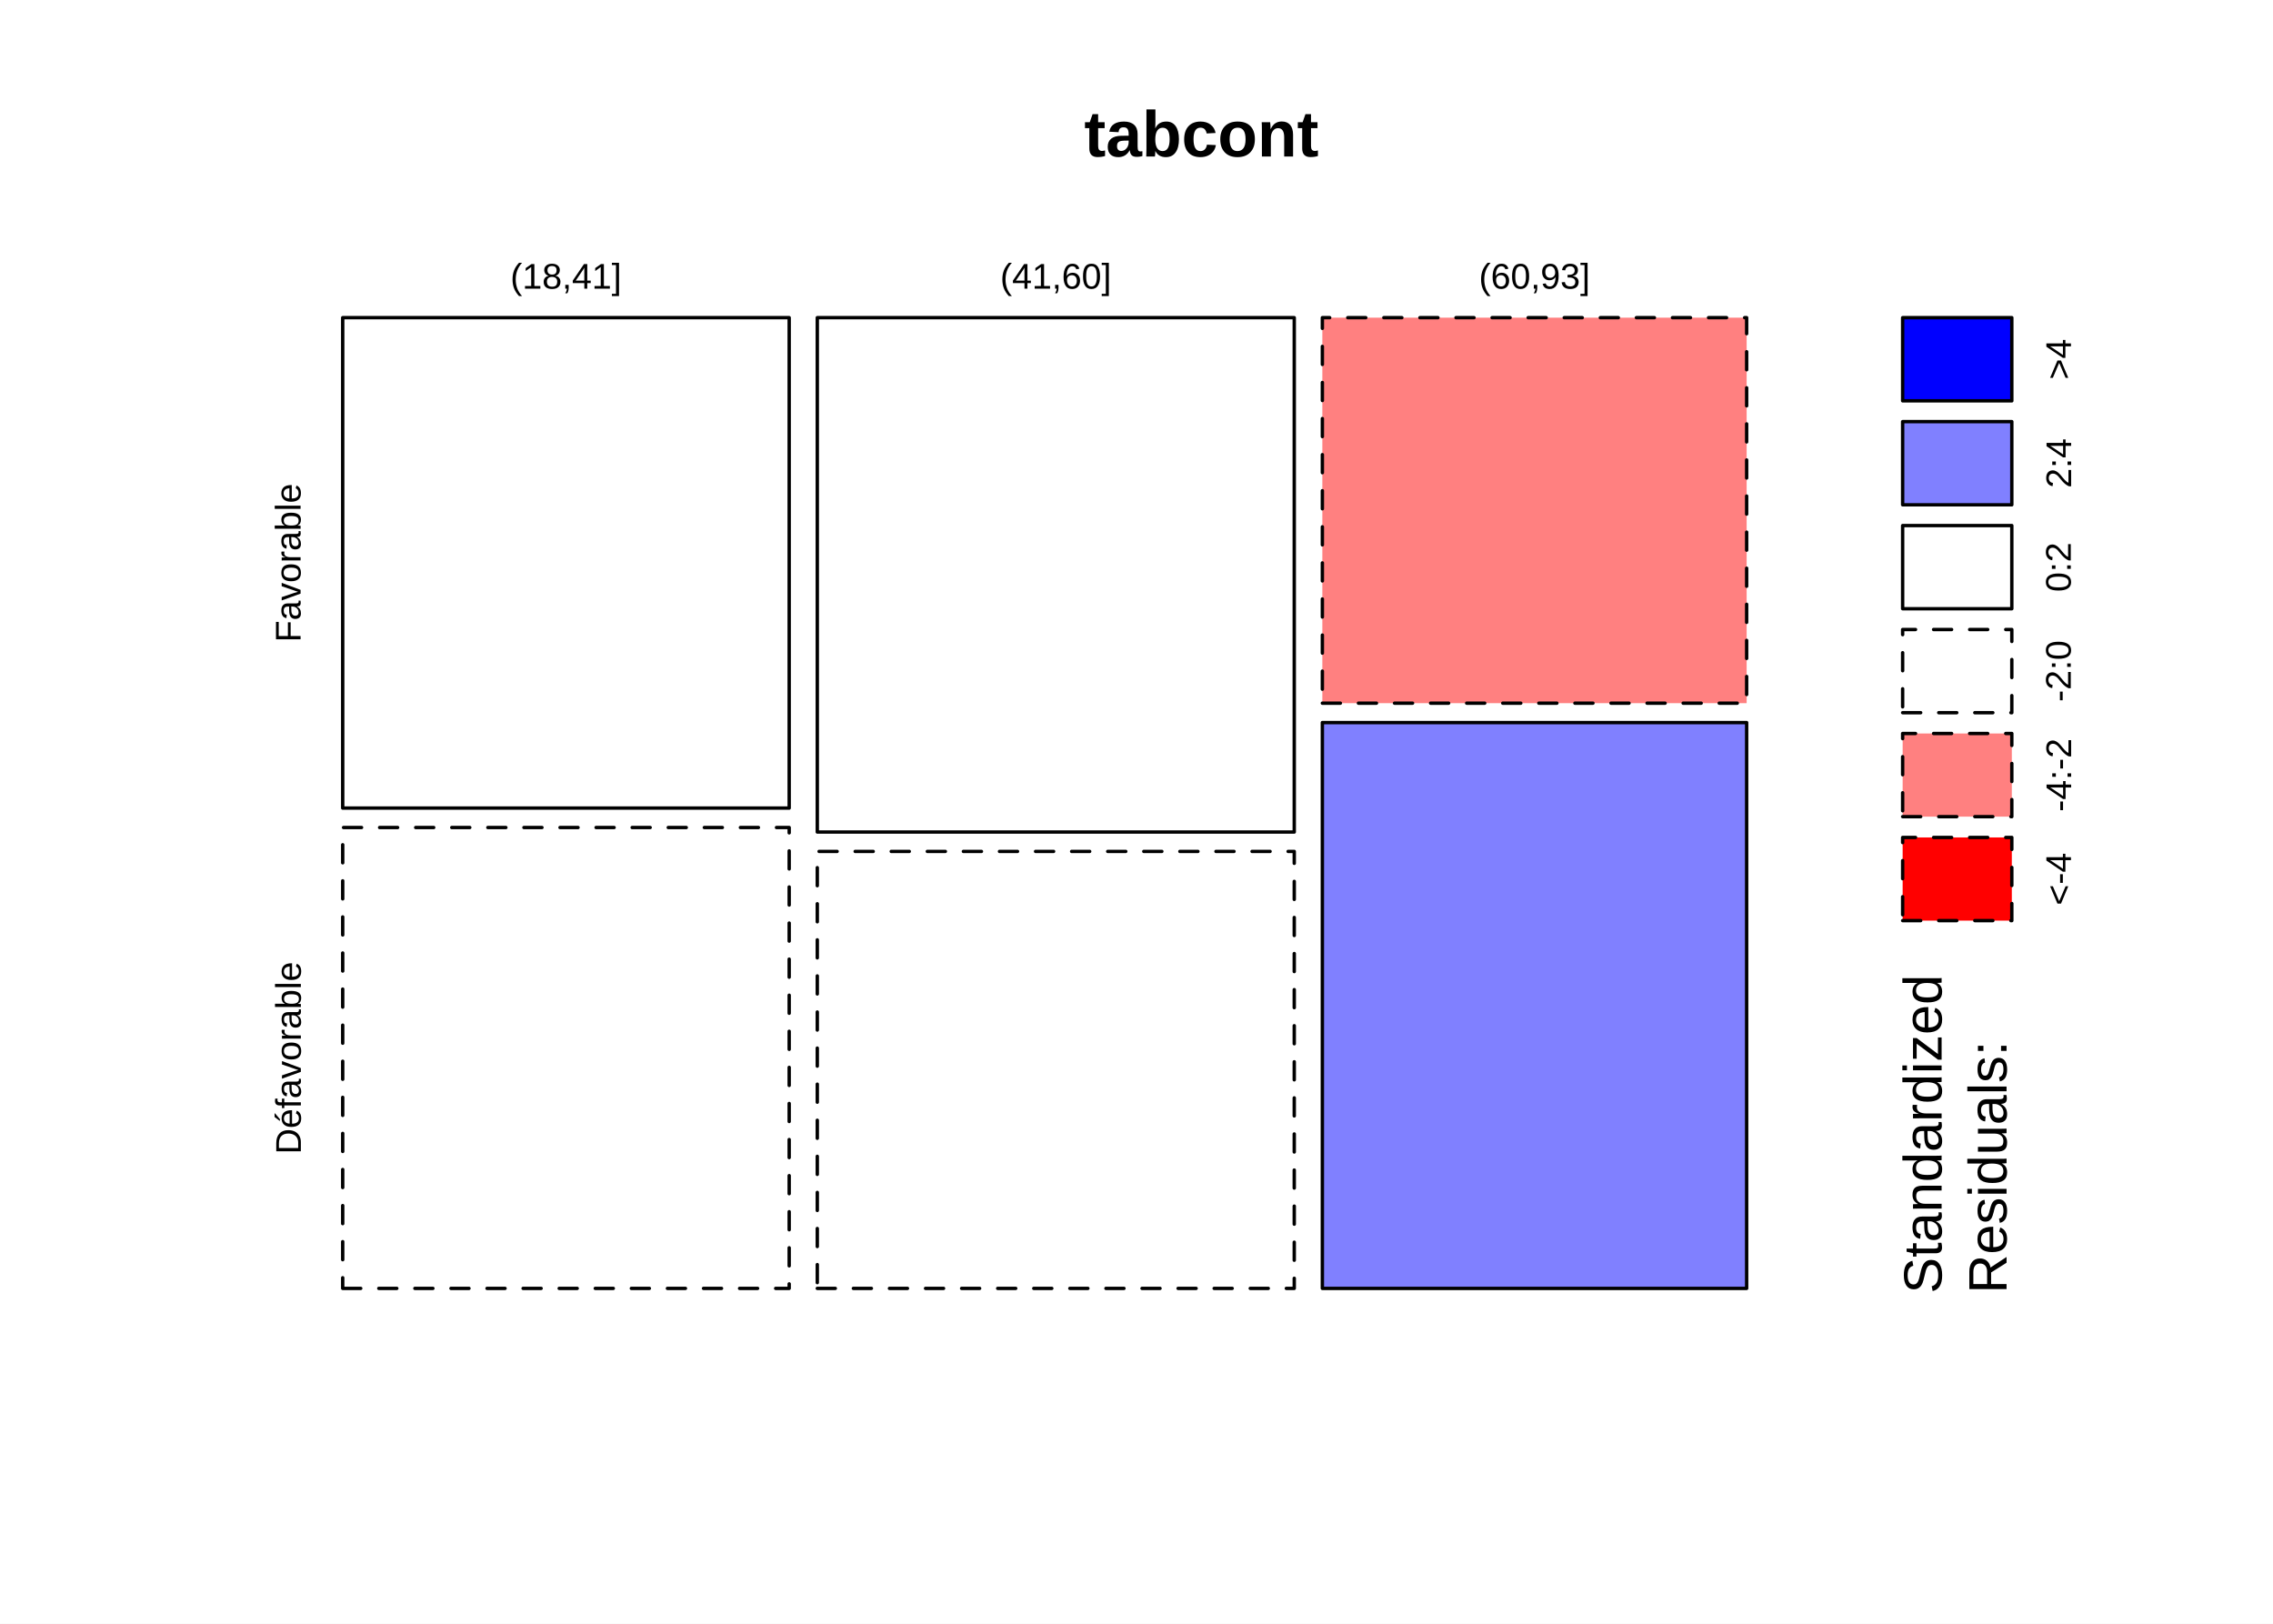
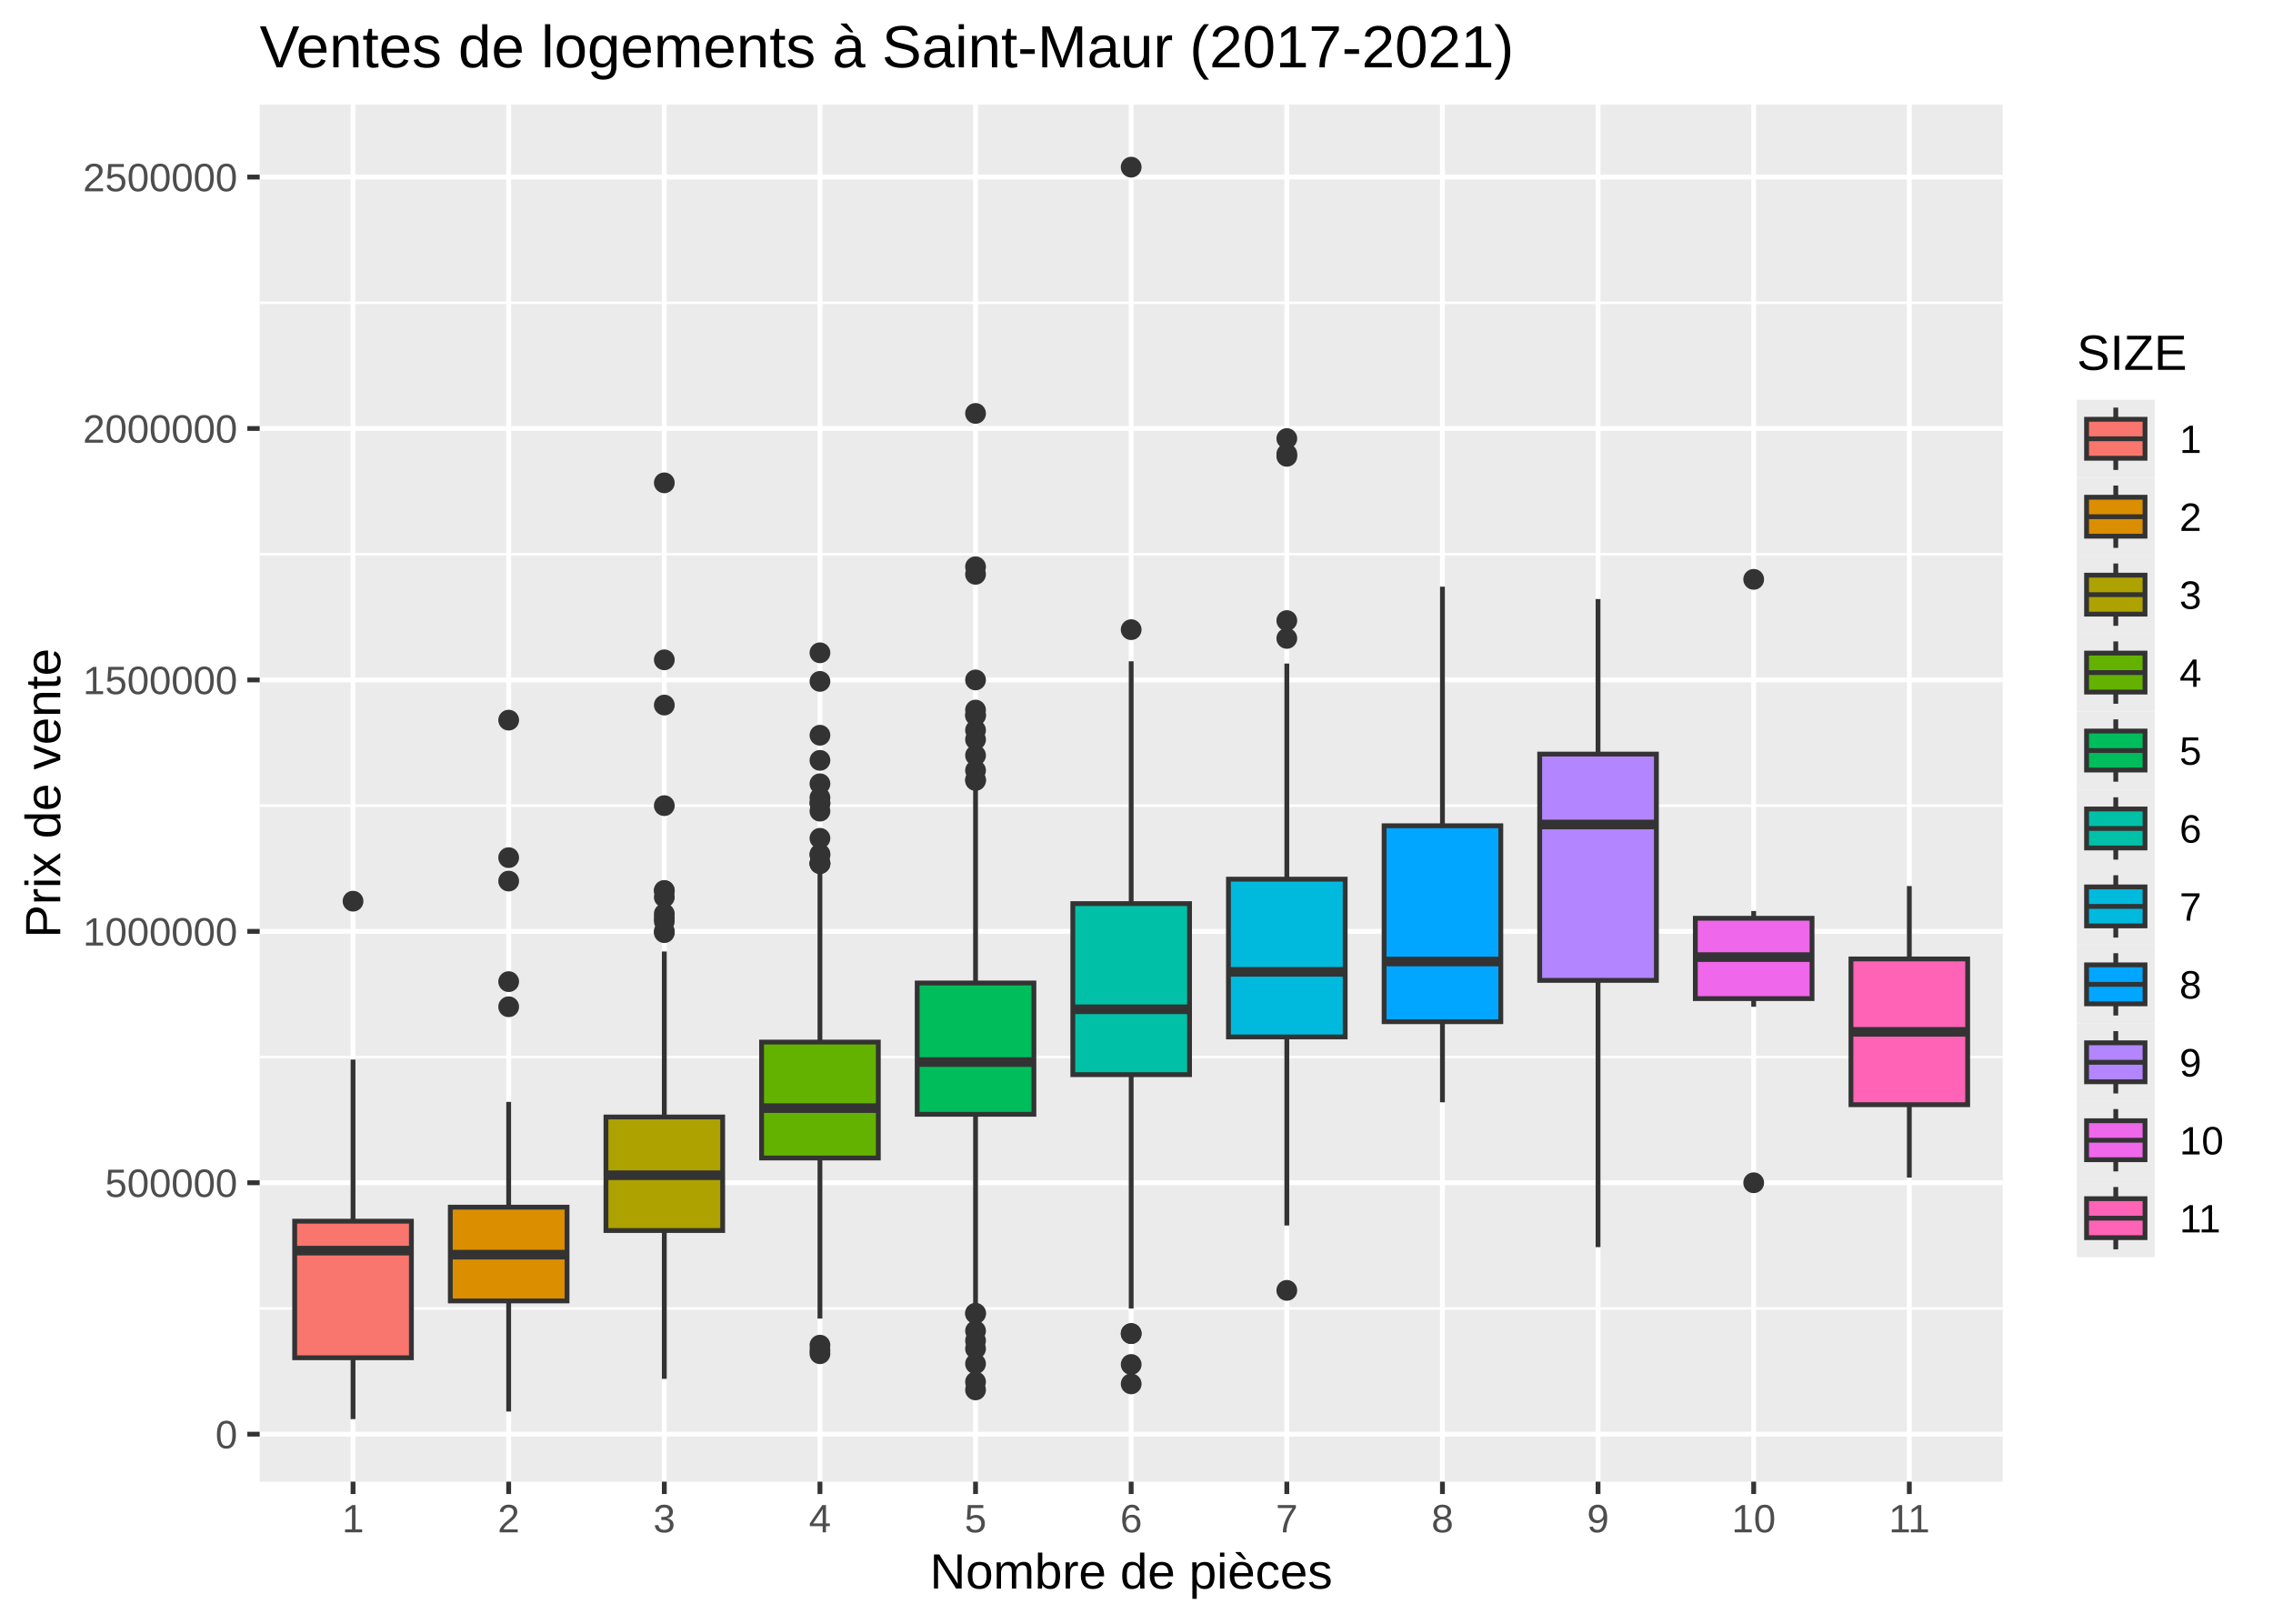
- <svg xmlns="http://www.w3.org/2000/svg" class="svglite" width="504.00pt" height="360.00pt" viewBox="0 0 504.00 360.00">
-   <defs>
-     <style type="text/css">
+ <svg xmlns="http://www.w3.org/2000/svg" width="504.00pt" height="360.00pt" viewBox="0 0 504.00 360.00">
+   <g class="svglite">
+     <defs>
+       <style type="text/css">
    .svglite line, .svglite polyline, .svglite polygon, .svglite path, .svglite rect, .svglite circle {
      fill: none;
      stroke: #000000;
      stroke-linecap: round;
      stroke-linejoin: round;
      stroke-miterlimit: 10.00;
    }
    .svglite text {
      white-space: pre;
    }
+     .svglite g.glyphgroup path {
+       fill: inherit;
+       stroke: none;
+     }
  </style>
-   </defs>
-   <rect width="100%" height="100%" style="stroke: none; fill: #FFFFFF;" />
-   <defs>
-     <clipPath id="cpMC4wMHw1MDQuMDB8MC4wMHwzNjAuMDA=">
-       <rect x="0.00" y="0.00" width="504.00" height="360.00" />
-     </clipPath>
-   </defs>
-   <g clip-path="url(#cpMC4wMHw1MDQuMDB8MC4wMHwzNjAuMDA=)">
- </g>
-   <defs>
-     <clipPath id="cpNTkuMDR8NDczLjc2fDU5LjA0fDI4Ni41Ng==">
-       <rect x="59.04" y="59.04" width="414.72" height="227.52" />
-     </clipPath>
-   </defs>
-   <g clip-path="url(#cpNTkuMDR8NDczLjc2fDU5LjA0fDI4Ni41Ng==)">
-     <text transform="translate(430.52,286.79) rotate(-90)" style="font-size: 12.00px; font-family: &quot;Arial&quot;;" textLength="70.72px" lengthAdjust="spacingAndGlyphs">Standardized</text>
-     <text transform="translate(444.92,286.79) rotate(-90)" style="font-size: 12.00px; font-family: &quot;Arial&quot;;" textLength="56.02px" lengthAdjust="spacingAndGlyphs">Residuals:</text>
-     <polygon points="421.88,204.11 446.09,204.11 446.09,185.67 421.88,185.67 " style="stroke-width: 0.75; stroke-dasharray: 4.00,4.00; fill: #FF0000;" />
-     <polygon points="421.88,181.06 446.09,181.06 446.09,162.62 421.88,162.62 " style="stroke-width: 0.75; stroke-dasharray: 4.00,4.00; fill: #FF8080;" />
-     <polygon points="421.88,158.01 446.09,158.01 446.09,139.57 421.88,139.57 " style="stroke-width: 0.75; stroke-dasharray: 4.00,4.00; fill: #FFFFFF;" />
-     <polygon points="421.88,134.96 446.09,134.96 446.09,116.52 421.88,116.52 " style="stroke-width: 0.75; fill: #FFFFFF;" />
-     <polygon points="421.88,111.92 446.09,111.92 446.09,93.48 421.88,93.48 " style="stroke-width: 0.75; fill: #8080FF;" />
-     <polygon points="421.88,88.87 446.09,88.87 446.09,70.43 421.88,70.43 " style="stroke-width: 0.75; fill: #0000FF;" />
-   </g>
-   <g clip-path="url(#cpMC4wMHw1MDQuMDB8MC4wMHwzNjAuMDA=)">
-     <text transform="translate(459.20,194.89) rotate(-90)" text-anchor="middle" style="font-size: 7.92px; font-family: &quot;Arial&quot;;" textLength="11.65px" lengthAdjust="spacingAndGlyphs">&lt;-4</text>
-     <text transform="translate(459.24,171.84) rotate(-90)" text-anchor="middle" style="font-size: 7.92px; font-family: &quot;Arial&quot;;" textLength="16.26px" lengthAdjust="spacingAndGlyphs">-4:-2</text>
-     <text transform="translate(459.16,148.79) rotate(-90)" text-anchor="middle" style="font-size: 7.92px; font-family: &quot;Arial&quot;;" textLength="13.63px" lengthAdjust="spacingAndGlyphs">-2:0</text>
-     <text transform="translate(459.16,125.74) rotate(-90)" text-anchor="middle" style="font-size: 7.92px; font-family: &quot;Arial&quot;;" textLength="10.99px" lengthAdjust="spacingAndGlyphs">0:2</text>
-     <text transform="translate(459.24,102.70) rotate(-90)" text-anchor="middle" style="font-size: 7.92px; font-family: &quot;Arial&quot;;" textLength="10.99px" lengthAdjust="spacingAndGlyphs">2:4</text>
-     <text transform="translate(459.20,79.65) rotate(-90)" text-anchor="middle" style="font-size: 7.92px; font-family: &quot;Arial&quot;;" textLength="9.01px" lengthAdjust="spacingAndGlyphs">&gt;4</text>
-     <text x="266.40" y="34.70" text-anchor="middle" style="font-size: 14.40px; font-weight: bold; font-family: &quot;Arial&quot;;" textLength="51.98px" lengthAdjust="spacingAndGlyphs">tabcont</text>
-     <text x="125.49" y="64.00" text-anchor="middle" style="font-size: 7.92px; font-family: &quot;Arial&quot;;" textLength="24.62px" lengthAdjust="spacingAndGlyphs">(18,41]</text>
-     <text x="234.10" y="64.00" text-anchor="middle" style="font-size: 7.92px; font-family: &quot;Arial&quot;;" textLength="24.62px" lengthAdjust="spacingAndGlyphs">(41,60]</text>
-     <text x="340.25" y="64.00" text-anchor="middle" style="font-size: 7.92px; font-family: &quot;Arial&quot;;" textLength="24.62px" lengthAdjust="spacingAndGlyphs">(60,93]</text>
-     <text transform="translate(66.65,124.79) rotate(-90)" text-anchor="middle" style="font-size: 7.92px; font-family: &quot;Arial&quot;;" textLength="35.17px" lengthAdjust="spacingAndGlyphs">Favorable</text>
-     <text transform="translate(66.71,234.56) rotate(-90)" text-anchor="middle" style="font-size: 7.92px; font-family: &quot;Arial&quot;;" textLength="42.65px" lengthAdjust="spacingAndGlyphs">Défavorable</text>
-   </g>
-   <g clip-path="url(#cpNTkuMDR8NDczLjc2fDU5LjA0fDI4Ni41Ng==)">
-     <polygon points="75.99,179.16 174.99,179.16 174.99,70.43 75.99,70.43 " style="stroke-width: 0.75; fill: #FFFFFF;" />
-     <polygon points="75.99,285.65 174.99,285.65 174.99,183.47 75.99,183.47 " style="stroke-width: 0.75; stroke-dasharray: 4.00,4.00; fill: #FFFFFF;" />
-     <polygon points="181.22,184.47 286.98,184.47 286.98,70.43 181.22,70.43 " style="stroke-width: 0.75; fill: #FFFFFF;" />
-     <polygon points="181.22,285.65 286.98,285.65 286.98,188.77 181.22,188.77 " style="stroke-width: 0.75; stroke-dasharray: 4.00,4.00; fill: #FFFFFF;" />
-     <polygon points="293.21,155.90 387.29,155.90 387.29,70.43 293.21,70.43 " style="stroke-width: 0.75; stroke-dasharray: 4.00,4.00; fill: #FF8080;" />
-     <polygon points="293.21,285.65 387.29,285.65 387.29,160.20 293.21,160.20 " style="stroke-width: 0.75; fill: #8080FF;" />
+     </defs>
+     <rect width="100%" height="100%" style="stroke: none; fill: #FFFFFF;" />
+     <defs>
+       <clipPath id="cpMC4wMHw1MDQuMDB8MC4wMHwzNjAuMDA=">
+         <rect x="0.00" y="0.00" width="504.00" height="360.00" />
+       </clipPath>
+     </defs>
+     <g clip-path="url(#cpMC4wMHw1MDQuMDB8MC4wMHwzNjAuMDA=)">
+       <rect x="0.00" y="0.00" width="504.00" height="360.00" style="stroke-width: 1.07; stroke: #FFFFFF; fill: #FFFFFF;" />
+     </g>
+     <defs>
+       <clipPath id="cpNTcuNTh8NDQ0LjA2fDIzLjE4fDMyOC41MA==">
+         <rect x="57.58" y="23.18" width="386.48" height="305.33" />
+       </clipPath>
+     </defs>
+     <g clip-path="url(#cpNTcuNTh8NDQ0LjA2fDIzLjE4fDMyOC41MA==)">
+       <rect x="57.58" y="23.18" width="386.48" height="305.33" style="stroke-width: 1.07; stroke: none; fill: #EBEBEB;" />
+       <polyline points="57.58,290.10 444.06,290.10 " style="stroke-width: 0.53; stroke: #FFFFFF; stroke-linecap: butt;" />
+       <polyline points="57.58,234.36 444.06,234.36 " style="stroke-width: 0.53; stroke: #FFFFFF; stroke-linecap: butt;" />
+       <polyline points="57.58,178.62 444.06,178.62 " style="stroke-width: 0.53; stroke: #FFFFFF; stroke-linecap: butt;" />
+       <polyline points="57.58,122.88 444.06,122.88 " style="stroke-width: 0.53; stroke: #FFFFFF; stroke-linecap: butt;" />
+       <polyline points="57.58,67.13 444.06,67.13 " style="stroke-width: 0.53; stroke: #FFFFFF; stroke-linecap: butt;" />
+       <polyline points="57.58,317.97 444.06,317.97 " style="stroke-width: 1.07; stroke: #FFFFFF; stroke-linecap: butt;" />
+       <polyline points="57.58,262.23 444.06,262.23 " style="stroke-width: 1.07; stroke: #FFFFFF; stroke-linecap: butt;" />
+       <polyline points="57.58,206.49 444.06,206.49 " style="stroke-width: 1.07; stroke: #FFFFFF; stroke-linecap: butt;" />
+       <polyline points="57.58,150.75 444.06,150.75 " style="stroke-width: 1.07; stroke: #FFFFFF; stroke-linecap: butt;" />
+       <polyline points="57.58,95.00 444.06,95.00 " style="stroke-width: 1.07; stroke: #FFFFFF; stroke-linecap: butt;" />
+       <polyline points="57.58,39.26 444.06,39.26 " style="stroke-width: 1.07; stroke: #FFFFFF; stroke-linecap: butt;" />
+       <polyline points="78.28,328.50 78.28,23.18 " style="stroke-width: 1.07; stroke: #FFFFFF; stroke-linecap: butt;" />
+       <polyline points="112.79,328.50 112.79,23.18 " style="stroke-width: 1.07; stroke: #FFFFFF; stroke-linecap: butt;" />
+       <polyline points="147.30,328.50 147.30,23.18 " style="stroke-width: 1.07; stroke: #FFFFFF; stroke-linecap: butt;" />
+       <polyline points="181.81,328.50 181.81,23.18 " style="stroke-width: 1.07; stroke: #FFFFFF; stroke-linecap: butt;" />
+       <polyline points="216.31,328.50 216.31,23.18 " style="stroke-width: 1.07; stroke: #FFFFFF; stroke-linecap: butt;" />
+       <polyline points="250.82,328.50 250.82,23.18 " style="stroke-width: 1.07; stroke: #FFFFFF; stroke-linecap: butt;" />
+       <polyline points="285.33,328.50 285.33,23.18 " style="stroke-width: 1.07; stroke: #FFFFFF; stroke-linecap: butt;" />
+       <polyline points="319.84,328.50 319.84,23.18 " style="stroke-width: 1.07; stroke: #FFFFFF; stroke-linecap: butt;" />
+       <polyline points="354.34,328.50 354.34,23.18 " style="stroke-width: 1.07; stroke: #FFFFFF; stroke-linecap: butt;" />
+       <polyline points="388.85,328.50 388.85,23.18 " style="stroke-width: 1.07; stroke: #FFFFFF; stroke-linecap: butt;" />
+       <polyline points="423.36,328.50 423.36,23.18 " style="stroke-width: 1.07; stroke: #FFFFFF; stroke-linecap: butt;" />
+       <circle cx="78.28" cy="199.80" r="1.95" style="stroke-width: 0.71; stroke: #333333; fill: #333333;" />
+       <line x1="78.28" y1="270.75" x2="78.28" y2="234.92" style="stroke-width: 1.07; stroke: #333333; stroke-linecap: butt;" />
+       <line x1="78.28" y1="301.03" x2="78.28" y2="314.63" style="stroke-width: 1.07; stroke: #333333; stroke-linecap: butt;" />
+       <polygon points="65.34,270.75 65.34,301.03 91.22,301.03 91.22,270.75 65.34,270.75 " style="stroke-width: 1.07; stroke: #333333; stroke-linecap: butt; stroke-linejoin: miter; fill: #F8766D;" />
+       <line x1="65.34" y1="277.28" x2="91.22" y2="277.28" style="stroke-width: 2.13; stroke: #333333; stroke-linecap: butt; stroke-linejoin: miter;" />
+       <circle cx="112.79" cy="217.64" r="1.95" style="stroke-width: 0.71; stroke: #333333; fill: #333333;" />
+       <circle cx="112.79" cy="223.21" r="1.95" style="stroke-width: 0.71; stroke: #333333; fill: #333333;" />
+       <circle cx="112.79" cy="190.15" r="1.95" style="stroke-width: 0.71; stroke: #333333; fill: #333333;" />
+       <circle cx="112.79" cy="195.34" r="1.95" style="stroke-width: 0.71; stroke: #333333; fill: #333333;" />
+       <circle cx="112.79" cy="159.66" r="1.95" style="stroke-width: 0.71; stroke: #333333; fill: #333333;" />
+       <line x1="112.79" y1="267.64" x2="112.79" y2="244.30" style="stroke-width: 1.07; stroke: #333333; stroke-linecap: butt;" />
+       <line x1="112.79" y1="288.43" x2="112.79" y2="312.95" style="stroke-width: 1.07; stroke: #333333; stroke-linecap: butt;" />
+       <polygon points="99.85,267.64 99.85,288.43 125.73,288.43 125.73,267.64 99.85,267.64 " style="stroke-width: 1.07; stroke: #333333; stroke-linecap: butt; stroke-linejoin: miter; fill: #DB8E00;" />
+       <line x1="99.85" y1="278.17" x2="125.73" y2="278.17" style="stroke-width: 2.13; stroke: #333333; stroke-linecap: butt; stroke-linejoin: miter;" />
+       <circle cx="147.30" cy="198.92" r="1.95" style="stroke-width: 0.71; stroke: #333333; fill: #333333;" />
+       <circle cx="147.30" cy="107.05" r="1.95" style="stroke-width: 0.71; stroke: #333333; fill: #333333;" />
+       <circle cx="147.30" cy="203.56" r="1.95" style="stroke-width: 0.71; stroke: #333333; fill: #333333;" />
+       <circle cx="147.30" cy="206.77" r="1.95" style="stroke-width: 0.71; stroke: #333333; fill: #333333;" />
+       <circle cx="147.30" cy="202.59" r="1.95" style="stroke-width: 0.71; stroke: #333333; fill: #333333;" />
+       <circle cx="147.30" cy="178.62" r="1.95" style="stroke-width: 0.71; stroke: #333333; fill: #333333;" />
+       <circle cx="147.30" cy="156.32" r="1.95" style="stroke-width: 0.71; stroke: #333333; fill: #333333;" />
+       <circle cx="147.30" cy="197.49" r="1.95" style="stroke-width: 0.71; stroke: #333333; fill: #333333;" />
+       <circle cx="147.30" cy="204.26" r="1.95" style="stroke-width: 0.71; stroke: #333333; fill: #333333;" />
+       <circle cx="147.30" cy="206.49" r="1.95" style="stroke-width: 0.71; stroke: #333333; fill: #333333;" />
+       <circle cx="147.30" cy="197.43" r="1.95" style="stroke-width: 0.71; stroke: #333333; fill: #333333;" />
+       <circle cx="147.30" cy="146.29" r="1.95" style="stroke-width: 0.71; stroke: #333333; fill: #333333;" />
+       <line x1="147.30" y1="247.65" x2="147.30" y2="210.95" style="stroke-width: 1.07; stroke: #333333; stroke-linecap: butt;" />
+       <line x1="147.30" y1="272.82" x2="147.30" y2="305.71" style="stroke-width: 1.07; stroke: #333333; stroke-linecap: butt;" />
+       <polygon points="134.36,247.65 134.36,272.82 160.24,272.82 160.24,247.65 134.36,247.65 " style="stroke-width: 1.07; stroke: #333333; stroke-linecap: butt; stroke-linejoin: miter; fill: #AEA200;" />
+       <line x1="134.36" y1="260.56" x2="160.24" y2="260.56" style="stroke-width: 2.13; stroke: #333333; stroke-linecap: butt; stroke-linejoin: miter;" />
+       <circle cx="181.81" cy="185.86" r="1.95" style="stroke-width: 0.71; stroke: #333333; fill: #333333;" />
+       <circle cx="181.81" cy="300.13" r="1.95" style="stroke-width: 0.71; stroke: #333333; fill: #333333;" />
+       <circle cx="181.81" cy="151.07" r="1.95" style="stroke-width: 0.71; stroke: #333333; fill: #333333;" />
+       <circle cx="181.81" cy="168.58" r="1.95" style="stroke-width: 0.71; stroke: #333333; fill: #333333;" />
+       <circle cx="181.81" cy="144.73" r="1.95" style="stroke-width: 0.71; stroke: #333333; fill: #333333;" />
+       <circle cx="181.81" cy="189.35" r="1.95" style="stroke-width: 0.71; stroke: #333333; fill: #333333;" />
+       <circle cx="181.81" cy="176.86" r="1.95" style="stroke-width: 0.71; stroke: #333333; fill: #333333;" />
+       <circle cx="181.81" cy="173.77" r="1.95" style="stroke-width: 0.71; stroke: #333333; fill: #333333;" />
+       <circle cx="181.81" cy="191.46" r="1.95" style="stroke-width: 0.71; stroke: #333333; fill: #333333;" />
+       <circle cx="181.81" cy="298.24" r="1.95" style="stroke-width: 0.71; stroke: #333333; fill: #333333;" />
+       <circle cx="181.81" cy="179.84" r="1.95" style="stroke-width: 0.71; stroke: #333333; fill: #333333;" />
+       <circle cx="181.81" cy="178.06" r="1.95" style="stroke-width: 0.71; stroke: #333333; fill: #333333;" />
+       <circle cx="181.81" cy="191.44" r="1.95" style="stroke-width: 0.71; stroke: #333333; fill: #333333;" />
+       <circle cx="181.81" cy="163.01" r="1.95" style="stroke-width: 0.71; stroke: #333333; fill: #333333;" />
+       <circle cx="181.81" cy="189.57" r="1.95" style="stroke-width: 0.71; stroke: #333333; fill: #333333;" />
+       <circle cx="181.81" cy="178.06" r="1.95" style="stroke-width: 0.71; stroke: #333333; fill: #333333;" />
+       <circle cx="181.81" cy="299.35" r="1.95" style="stroke-width: 0.71; stroke: #333333; fill: #333333;" />
+       <circle cx="181.81" cy="191.44" r="1.95" style="stroke-width: 0.71; stroke: #333333; fill: #333333;" />
+       <line x1="181.81" y1="231.04" x2="181.81" y2="192.57" style="stroke-width: 1.07; stroke: #333333; stroke-linecap: butt;" />
+       <line x1="181.81" y1="256.74" x2="181.81" y2="292.33" style="stroke-width: 1.07; stroke: #333333; stroke-linecap: butt;" />
+       <polygon points="168.87,231.04 168.87,256.74 194.75,256.74 194.75,231.04 168.87,231.04 " style="stroke-width: 1.07; stroke: #333333; stroke-linecap: butt; stroke-linejoin: miter; fill: #64B200;" />
+       <line x1="168.87" y1="245.68" x2="194.75" y2="245.68" style="stroke-width: 2.13; stroke: #333333; stroke-linecap: butt; stroke-linejoin: miter;" />
+       <circle cx="216.31" cy="150.75" r="1.95" style="stroke-width: 0.71; stroke: #333333; fill: #333333;" />
+       <circle cx="216.31" cy="306.38" r="1.95" style="stroke-width: 0.71; stroke: #333333; fill: #333333;" />
+       <circle cx="216.31" cy="158.55" r="1.95" style="stroke-width: 0.71; stroke: #333333; fill: #333333;" />
+       <circle cx="216.31" cy="291.21" r="1.95" style="stroke-width: 0.71; stroke: #333333; fill: #333333;" />
+       <circle cx="216.31" cy="157.43" r="1.95" style="stroke-width: 0.71; stroke: #333333; fill: #333333;" />
+       <circle cx="216.31" cy="297.23" r="1.95" style="stroke-width: 0.71; stroke: #333333; fill: #333333;" />
+       <circle cx="216.31" cy="299.02" r="1.95" style="stroke-width: 0.71; stroke: #333333; fill: #333333;" />
+       <circle cx="216.31" cy="127.33" r="1.95" style="stroke-width: 0.71; stroke: #333333; fill: #333333;" />
+       <circle cx="216.31" cy="302.36" r="1.95" style="stroke-width: 0.71; stroke: #333333; fill: #333333;" />
+       <circle cx="216.31" cy="158.64" r="1.95" style="stroke-width: 0.71; stroke: #333333; fill: #333333;" />
+       <circle cx="216.31" cy="291.18" r="1.95" style="stroke-width: 0.71; stroke: #333333; fill: #333333;" />
+       <circle cx="216.31" cy="161.89" r="1.95" style="stroke-width: 0.71; stroke: #333333; fill: #333333;" />
+       <circle cx="216.31" cy="308.16" r="1.95" style="stroke-width: 0.71; stroke: #333333; fill: #333333;" />
+       <circle cx="216.31" cy="167.47" r="1.95" style="stroke-width: 0.71; stroke: #333333; fill: #333333;" />
+       <circle cx="216.31" cy="170.81" r="1.95" style="stroke-width: 0.71; stroke: #333333; fill: #333333;" />
+       <circle cx="216.31" cy="172.91" r="1.95" style="stroke-width: 0.71; stroke: #333333; fill: #333333;" />
+       <circle cx="216.31" cy="173.04" r="1.95" style="stroke-width: 0.71; stroke: #333333; fill: #333333;" />
+       <circle cx="216.31" cy="91.66" r="1.95" style="stroke-width: 0.71; stroke: #333333; fill: #333333;" />
+       <circle cx="216.31" cy="125.66" r="1.95" style="stroke-width: 0.71; stroke: #333333; fill: #333333;" />
+       <circle cx="216.31" cy="295.07" r="1.95" style="stroke-width: 0.71; stroke: #333333; fill: #333333;" />
+       <circle cx="216.31" cy="163.97" r="1.95" style="stroke-width: 0.71; stroke: #333333; fill: #333333;" />
+       <line x1="216.31" y1="217.94" x2="216.31" y2="174.71" style="stroke-width: 1.07; stroke: #333333; stroke-linecap: butt;" />
+       <line x1="216.31" y1="247.05" x2="216.31" y2="289.54" style="stroke-width: 1.07; stroke: #333333; stroke-linecap: butt;" />
+       <polygon points="203.37,217.94 203.37,247.05 229.25,247.05 229.25,217.94 203.37,217.94 " style="stroke-width: 1.07; stroke: #333333; stroke-linecap: butt; stroke-linejoin: miter; fill: #00BD5C;" />
+       <line x1="203.37" y1="235.47" x2="229.25" y2="235.47" style="stroke-width: 2.13; stroke: #333333; stroke-linecap: butt; stroke-linejoin: miter;" />
+       <circle cx="250.82" cy="139.60" r="1.95" style="stroke-width: 0.71; stroke: #333333; fill: #333333;" />
+       <circle cx="250.82" cy="302.52" r="1.95" style="stroke-width: 0.71; stroke: #333333; fill: #333333;" />
+       <circle cx="250.82" cy="295.67" r="1.95" style="stroke-width: 0.71; stroke: #333333; fill: #333333;" />
+       <circle cx="250.82" cy="37.06" r="1.95" style="stroke-width: 0.71; stroke: #333333; fill: #333333;" />
+       <circle cx="250.82" cy="306.82" r="1.95" style="stroke-width: 0.71; stroke: #333333; fill: #333333;" />
+       <circle cx="250.82" cy="295.67" r="1.95" style="stroke-width: 0.71; stroke: #333333; fill: #333333;" />
+       <line x1="250.82" y1="200.34" x2="250.82" y2="146.62" style="stroke-width: 1.07; stroke: #333333; stroke-linecap: butt;" />
+       <line x1="250.82" y1="238.26" x2="250.82" y2="290.10" style="stroke-width: 1.07; stroke: #333333; stroke-linecap: butt;" />
+       <polygon points="237.88,200.34 237.88,238.26 263.76,238.26 263.76,200.34 237.88,200.34 " style="stroke-width: 1.07; stroke: #333333; stroke-linecap: butt; stroke-linejoin: miter; fill: #00C1A7;" />
+       <line x1="237.88" y1="223.77" x2="263.76" y2="223.77" style="stroke-width: 2.13; stroke: #333333; stroke-linecap: butt; stroke-linejoin: miter;" />
+       <circle cx="285.33" cy="286.09" r="1.95" style="stroke-width: 0.71; stroke: #333333; fill: #333333;" />
+       <circle cx="285.33" cy="137.59" r="1.95" style="stroke-width: 0.71; stroke: #333333; fill: #333333;" />
+       <circle cx="285.33" cy="100.66" r="1.95" style="stroke-width: 0.71; stroke: #333333; fill: #333333;" />
+       <circle cx="285.33" cy="141.54" r="1.95" style="stroke-width: 0.71; stroke: #333333; fill: #333333;" />
+       <circle cx="285.33" cy="97.23" r="1.95" style="stroke-width: 0.71; stroke: #333333; fill: #333333;" />
+       <circle cx="285.33" cy="101.17" r="1.95" style="stroke-width: 0.71; stroke: #333333; fill: #333333;" />
+       <line x1="285.33" y1="194.92" x2="285.33" y2="147.11" style="stroke-width: 1.07; stroke: #333333; stroke-linecap: butt;" />
+       <line x1="285.33" y1="229.90" x2="285.33" y2="271.70" style="stroke-width: 1.07; stroke: #333333; stroke-linecap: butt;" />
+       <polygon points="272.39,194.92 272.39,229.90 298.27,229.90 298.27,194.92 272.39,194.92 " style="stroke-width: 1.07; stroke: #333333; stroke-linecap: butt; stroke-linejoin: miter; fill: #00BADE;" />
+       <line x1="272.39" y1="215.47" x2="298.27" y2="215.47" style="stroke-width: 2.13; stroke: #333333; stroke-linecap: butt; stroke-linejoin: miter;" />
+       <line x1="319.84" y1="183.08" x2="319.84" y2="130.07" style="stroke-width: 1.07; stroke: #333333; stroke-linecap: butt;" />
+       <line x1="319.84" y1="226.52" x2="319.84" y2="244.39" style="stroke-width: 1.07; stroke: #333333; stroke-linecap: butt;" />
+       <polygon points="306.90,183.08 306.90,226.52 332.78,226.52 332.78,183.08 306.90,183.08 " style="stroke-width: 1.07; stroke: #333333; stroke-linecap: butt; stroke-linejoin: miter; fill: #00A6FF;" />
+       <line x1="306.90" y1="213.18" x2="332.78" y2="213.18" style="stroke-width: 2.13; stroke: #333333; stroke-linecap: butt; stroke-linejoin: miter;" />
+       <line x1="354.34" y1="167.19" x2="354.34" y2="132.81" style="stroke-width: 1.07; stroke: #333333; stroke-linecap: butt;" />
+       <line x1="354.34" y1="217.36" x2="354.34" y2="276.50" style="stroke-width: 1.07; stroke: #333333; stroke-linecap: butt;" />
+       <polygon points="341.40,167.19 341.40,217.36 367.28,217.36 367.28,167.19 341.40,167.19 " style="stroke-width: 1.07; stroke: #333333; stroke-linecap: butt; stroke-linejoin: miter; fill: #B385FF;" />
+       <line x1="341.40" y1="182.80" x2="367.28" y2="182.80" style="stroke-width: 2.13; stroke: #333333; stroke-linecap: butt; stroke-linejoin: miter;" />
+       <circle cx="388.85" cy="128.45" r="1.95" style="stroke-width: 0.71; stroke: #333333; fill: #333333;" />
+       <circle cx="388.85" cy="262.23" r="1.95" style="stroke-width: 0.71; stroke: #333333; fill: #333333;" />
+       <line x1="388.85" y1="203.59" x2="388.85" y2="201.97" style="stroke-width: 1.07; stroke: #333333; stroke-linecap: butt;" />
+       <line x1="388.85" y1="221.40" x2="388.85" y2="223.21" style="stroke-width: 1.07; stroke: #333333; stroke-linecap: butt;" />
+       <polygon points="375.91,203.59 375.91,221.40 401.79,221.40 401.79,203.59 375.91,203.59 " style="stroke-width: 1.07; stroke: #333333; stroke-linecap: butt; stroke-linejoin: miter; fill: #EF67EB;" />
+       <line x1="375.91" y1="212.20" x2="401.79" y2="212.20" style="stroke-width: 2.13; stroke: #333333; stroke-linecap: butt; stroke-linejoin: miter;" />
+       <line x1="423.36" y1="212.61" x2="423.36" y2="196.45" style="stroke-width: 1.07; stroke: #333333; stroke-linecap: butt;" />
+       <line x1="423.36" y1="244.92" x2="423.36" y2="261.08" style="stroke-width: 1.07; stroke: #333333; stroke-linecap: butt;" />
+       <polygon points="410.42,212.61 410.42,244.92 436.30,244.92 436.30,212.61 410.42,212.61 " style="stroke-width: 1.07; stroke: #333333; stroke-linecap: butt; stroke-linejoin: miter; fill: #FF63B6;" />
+       <line x1="410.42" y1="228.77" x2="436.30" y2="228.77" style="stroke-width: 2.13; stroke: #333333; stroke-linecap: butt; stroke-linejoin: miter;" />
+     </g>
+     <g clip-path="url(#cpMC4wMHw1MDQuMDB8MC4wMHwzNjAuMDA=)">
+       <text x="52.65" y="321.12" text-anchor="end" style="font-size: 8.80px;fill: #4D4D4D; font-family: &quot;Arial&quot;;" textLength="4.89px" lengthAdjust="spacingAndGlyphs">0</text>
+       <text x="52.65" y="265.38" text-anchor="end" style="font-size: 8.80px;fill: #4D4D4D; font-family: &quot;Arial&quot;;" textLength="29.34px" lengthAdjust="spacingAndGlyphs">500000</text>
+       <text x="52.65" y="209.64" text-anchor="end" style="font-size: 8.80px;fill: #4D4D4D; font-family: &quot;Arial&quot;;" textLength="34.23px" lengthAdjust="spacingAndGlyphs">1000000</text>
+       <text x="52.65" y="153.90" text-anchor="end" style="font-size: 8.80px;fill: #4D4D4D; font-family: &quot;Arial&quot;;" textLength="34.23px" lengthAdjust="spacingAndGlyphs">1500000</text>
+       <text x="52.65" y="98.15" text-anchor="end" style="font-size: 8.80px;fill: #4D4D4D; font-family: &quot;Arial&quot;;" textLength="34.23px" lengthAdjust="spacingAndGlyphs">2000000</text>
+       <text x="52.65" y="42.41" text-anchor="end" style="font-size: 8.80px;fill: #4D4D4D; font-family: &quot;Arial&quot;;" textLength="34.23px" lengthAdjust="spacingAndGlyphs">2500000</text>
+       <polyline points="54.84,317.97 57.58,317.97 " style="stroke-width: 1.07; stroke: #333333; stroke-linecap: butt;" />
+       <polyline points="54.84,262.23 57.58,262.23 " style="stroke-width: 1.07; stroke: #333333; stroke-linecap: butt;" />
+       <polyline points="54.84,206.49 57.58,206.49 " style="stroke-width: 1.07; stroke: #333333; stroke-linecap: butt;" />
+       <polyline points="54.84,150.75 57.58,150.75 " style="stroke-width: 1.07; stroke: #333333; stroke-linecap: butt;" />
+       <polyline points="54.84,95.00 57.58,95.00 " style="stroke-width: 1.07; stroke: #333333; stroke-linecap: butt;" />
+       <polyline points="54.84,39.26 57.58,39.26 " style="stroke-width: 1.07; stroke: #333333; stroke-linecap: butt;" />
+       <polyline points="78.28,331.24 78.28,328.50 " style="stroke-width: 1.07; stroke: #333333; stroke-linecap: butt;" />
+       <polyline points="112.79,331.24 112.79,328.50 " style="stroke-width: 1.07; stroke: #333333; stroke-linecap: butt;" />
+       <polyline points="147.30,331.24 147.30,328.50 " style="stroke-width: 1.07; stroke: #333333; stroke-linecap: butt;" />
+       <polyline points="181.81,331.24 181.81,328.50 " style="stroke-width: 1.07; stroke: #333333; stroke-linecap: butt;" />
+       <polyline points="216.31,331.24 216.31,328.50 " style="stroke-width: 1.07; stroke: #333333; stroke-linecap: butt;" />
+       <polyline points="250.82,331.24 250.82,328.50 " style="stroke-width: 1.07; stroke: #333333; stroke-linecap: butt;" />
+       <polyline points="285.33,331.24 285.33,328.50 " style="stroke-width: 1.07; stroke: #333333; stroke-linecap: butt;" />
+       <polyline points="319.84,331.24 319.84,328.50 " style="stroke-width: 1.07; stroke: #333333; stroke-linecap: butt;" />
+       <polyline points="354.34,331.24 354.34,328.50 " style="stroke-width: 1.07; stroke: #333333; stroke-linecap: butt;" />
+       <polyline points="388.85,331.24 388.85,328.50 " style="stroke-width: 1.07; stroke: #333333; stroke-linecap: butt;" />
+       <polyline points="423.36,331.24 423.36,328.50 " style="stroke-width: 1.07; stroke: #333333; stroke-linecap: butt;" />
+       <text x="78.28" y="339.74" text-anchor="middle" style="font-size: 8.80px;fill: #4D4D4D; font-family: &quot;Arial&quot;;" textLength="4.89px" lengthAdjust="spacingAndGlyphs">1</text>
+       <text x="112.79" y="339.74" text-anchor="middle" style="font-size: 8.80px;fill: #4D4D4D; font-family: &quot;Arial&quot;;" textLength="4.89px" lengthAdjust="spacingAndGlyphs">2</text>
+       <text x="147.30" y="339.74" text-anchor="middle" style="font-size: 8.80px;fill: #4D4D4D; font-family: &quot;Arial&quot;;" textLength="4.89px" lengthAdjust="spacingAndGlyphs">3</text>
+       <text x="181.81" y="339.74" text-anchor="middle" style="font-size: 8.80px;fill: #4D4D4D; font-family: &quot;Arial&quot;;" textLength="4.89px" lengthAdjust="spacingAndGlyphs">4</text>
+       <text x="216.31" y="339.74" text-anchor="middle" style="font-size: 8.80px;fill: #4D4D4D; font-family: &quot;Arial&quot;;" textLength="4.89px" lengthAdjust="spacingAndGlyphs">5</text>
+       <text x="250.82" y="339.74" text-anchor="middle" style="font-size: 8.80px;fill: #4D4D4D; font-family: &quot;Arial&quot;;" textLength="4.89px" lengthAdjust="spacingAndGlyphs">6</text>
+       <text x="285.33" y="339.74" text-anchor="middle" style="font-size: 8.80px;fill: #4D4D4D; font-family: &quot;Arial&quot;;" textLength="4.89px" lengthAdjust="spacingAndGlyphs">7</text>
+       <text x="319.84" y="339.74" text-anchor="middle" style="font-size: 8.80px;fill: #4D4D4D; font-family: &quot;Arial&quot;;" textLength="4.89px" lengthAdjust="spacingAndGlyphs">8</text>
+       <text x="354.34" y="339.74" text-anchor="middle" style="font-size: 8.80px;fill: #4D4D4D; font-family: &quot;Arial&quot;;" textLength="4.89px" lengthAdjust="spacingAndGlyphs">9</text>
+       <text x="388.85" y="339.74" text-anchor="middle" style="font-size: 8.80px;fill: #4D4D4D; font-family: &quot;Arial&quot;;" textLength="9.78px" lengthAdjust="spacingAndGlyphs">10</text>
+       <text x="423.36" y="339.74" text-anchor="middle" style="font-size: 8.80px;fill: #4D4D4D; font-family: &quot;Arial&quot;;" textLength="9.12px" lengthAdjust="spacingAndGlyphs">11</text>
+       <text x="250.82" y="352.20" text-anchor="middle" style="font-size: 11.00px; font-family: &quot;Arial&quot;;" textLength="89.31px" lengthAdjust="spacingAndGlyphs">Nombre de pièces</text>
+       <text transform="translate(13.36,175.84) rotate(-90)" text-anchor="middle" style="font-size: 11.00px; font-family: &quot;Arial&quot;;" textLength="64.25px" lengthAdjust="spacingAndGlyphs">Prix de vente</text>
+       <rect x="455.02" y="67.48" width="43.50" height="216.71" style="stroke-width: 1.07; stroke: none; fill: #FFFFFF;" />
+       <text x="460.50" y="82.00" style="font-size: 11.00px; font-family: &quot;Arial&quot;;" textLength="24.47px" lengthAdjust="spacingAndGlyphs">SIZE</text>
+       <rect x="460.50" y="88.64" width="17.28" height="17.28" style="stroke-width: 1.07; stroke: none; fill: #EBEBEB;" />
+       <polyline points="469.14,104.19 469.14,101.60 " style="stroke-width: 1.07; stroke: #333333; stroke-linecap: butt; stroke-linejoin: miter;" />
+       <polyline points="469.14,92.96 469.14,90.37 " style="stroke-width: 1.07; stroke: #333333; stroke-linecap: butt; stroke-linejoin: miter;" />
+       <rect x="462.66" y="92.96" width="12.96" height="8.64" style="stroke-width: 1.07; stroke: #333333; stroke-linecap: butt; stroke-linejoin: miter; fill: #F8766D;" />
+       <polyline points="462.66,97.28 475.62,97.28 " style="stroke-width: 1.07; stroke: #333333; stroke-linecap: butt; stroke-linejoin: miter;" />
+       <rect x="460.50" y="105.92" width="17.28" height="17.28" style="stroke-width: 1.07; stroke: none; fill: #EBEBEB;" />
+       <polyline points="469.14,121.47 469.14,118.88 " style="stroke-width: 1.07; stroke: #333333; stroke-linecap: butt; stroke-linejoin: miter;" />
+       <polyline points="469.14,110.24 469.14,107.65 " style="stroke-width: 1.07; stroke: #333333; stroke-linecap: butt; stroke-linejoin: miter;" />
+       <rect x="462.66" y="110.24" width="12.96" height="8.64" style="stroke-width: 1.07; stroke: #333333; stroke-linecap: butt; stroke-linejoin: miter; fill: #DB8E00;" />
+       <polyline points="462.66,114.56 475.62,114.56 " style="stroke-width: 1.07; stroke: #333333; stroke-linecap: butt; stroke-linejoin: miter;" />
+       <rect x="460.50" y="123.20" width="17.28" height="17.28" style="stroke-width: 1.07; stroke: none; fill: #EBEBEB;" />
+       <polyline points="469.14,138.75 469.14,136.16 " style="stroke-width: 1.07; stroke: #333333; stroke-linecap: butt; stroke-linejoin: miter;" />
+       <polyline points="469.14,127.52 469.14,124.93 " style="stroke-width: 1.07; stroke: #333333; stroke-linecap: butt; stroke-linejoin: miter;" />
+       <rect x="462.66" y="127.52" width="12.96" height="8.64" style="stroke-width: 1.07; stroke: #333333; stroke-linecap: butt; stroke-linejoin: miter; fill: #AEA200;" />
+       <polyline points="462.66,131.84 475.62,131.84 " style="stroke-width: 1.07; stroke: #333333; stroke-linecap: butt; stroke-linejoin: miter;" />
+       <rect x="460.50" y="140.48" width="17.28" height="17.28" style="stroke-width: 1.07; stroke: none; fill: #EBEBEB;" />
+       <polyline points="469.14,156.03 469.14,153.44 " style="stroke-width: 1.07; stroke: #333333; stroke-linecap: butt; stroke-linejoin: miter;" />
+       <polyline points="469.14,144.80 469.14,142.21 " style="stroke-width: 1.07; stroke: #333333; stroke-linecap: butt; stroke-linejoin: miter;" />
+       <rect x="462.66" y="144.80" width="12.96" height="8.64" style="stroke-width: 1.07; stroke: #333333; stroke-linecap: butt; stroke-linejoin: miter; fill: #64B200;" />
+       <polyline points="462.66,149.12 475.62,149.12 " style="stroke-width: 1.07; stroke: #333333; stroke-linecap: butt; stroke-linejoin: miter;" />
+       <rect x="460.50" y="157.76" width="17.28" height="17.28" style="stroke-width: 1.07; stroke: none; fill: #EBEBEB;" />
+       <polyline points="469.14,173.31 469.14,170.72 " style="stroke-width: 1.07; stroke: #333333; stroke-linecap: butt; stroke-linejoin: miter;" />
+       <polyline points="469.14,162.08 469.14,159.49 " style="stroke-width: 1.07; stroke: #333333; stroke-linecap: butt; stroke-linejoin: miter;" />
+       <rect x="462.66" y="162.08" width="12.96" height="8.64" style="stroke-width: 1.07; stroke: #333333; stroke-linecap: butt; stroke-linejoin: miter; fill: #00BD5C;" />
+       <polyline points="462.66,166.40 475.62,166.40 " style="stroke-width: 1.07; stroke: #333333; stroke-linecap: butt; stroke-linejoin: miter;" />
+       <rect x="460.50" y="175.04" width="17.28" height="17.28" style="stroke-width: 1.07; stroke: none; fill: #EBEBEB;" />
+       <polyline points="469.14,190.59 469.14,188.00 " style="stroke-width: 1.07; stroke: #333333; stroke-linecap: butt; stroke-linejoin: miter;" />
+       <polyline points="469.14,179.36 469.14,176.77 " style="stroke-width: 1.07; stroke: #333333; stroke-linecap: butt; stroke-linejoin: miter;" />
+       <rect x="462.66" y="179.36" width="12.96" height="8.64" style="stroke-width: 1.07; stroke: #333333; stroke-linecap: butt; stroke-linejoin: miter; fill: #00C1A7;" />
+       <polyline points="462.66,183.68 475.62,183.68 " style="stroke-width: 1.07; stroke: #333333; stroke-linecap: butt; stroke-linejoin: miter;" />
+       <rect x="460.50" y="192.32" width="17.28" height="17.28" style="stroke-width: 1.07; stroke: none; fill: #EBEBEB;" />
+       <polyline points="469.14,207.87 469.14,205.28 " style="stroke-width: 1.07; stroke: #333333; stroke-linecap: butt; stroke-linejoin: miter;" />
+       <polyline points="469.14,196.64 469.14,194.05 " style="stroke-width: 1.07; stroke: #333333; stroke-linecap: butt; stroke-linejoin: miter;" />
+       <rect x="462.66" y="196.64" width="12.96" height="8.64" style="stroke-width: 1.07; stroke: #333333; stroke-linecap: butt; stroke-linejoin: miter; fill: #00BADE;" />
+       <polyline points="462.66,200.96 475.62,200.96 " style="stroke-width: 1.07; stroke: #333333; stroke-linecap: butt; stroke-linejoin: miter;" />
+       <rect x="460.50" y="209.60" width="17.28" height="17.28" style="stroke-width: 1.07; stroke: none; fill: #EBEBEB;" />
+       <polyline points="469.14,225.15 469.14,222.56 " style="stroke-width: 1.07; stroke: #333333; stroke-linecap: butt; stroke-linejoin: miter;" />
+       <polyline points="469.14,213.92 469.14,211.33 " style="stroke-width: 1.07; stroke: #333333; stroke-linecap: butt; stroke-linejoin: miter;" />
+       <rect x="462.66" y="213.92" width="12.96" height="8.64" style="stroke-width: 1.07; stroke: #333333; stroke-linecap: butt; stroke-linejoin: miter; fill: #00A6FF;" />
+       <polyline points="462.66,218.24 475.62,218.24 " style="stroke-width: 1.07; stroke: #333333; stroke-linecap: butt; stroke-linejoin: miter;" />
+       <rect x="460.50" y="226.88" width="17.28" height="17.28" style="stroke-width: 1.07; stroke: none; fill: #EBEBEB;" />
+       <polyline points="469.14,242.43 469.14,239.84 " style="stroke-width: 1.07; stroke: #333333; stroke-linecap: butt; stroke-linejoin: miter;" />
+       <polyline points="469.14,231.20 469.14,228.61 " style="stroke-width: 1.07; stroke: #333333; stroke-linecap: butt; stroke-linejoin: miter;" />
+       <rect x="462.66" y="231.20" width="12.96" height="8.64" style="stroke-width: 1.07; stroke: #333333; stroke-linecap: butt; stroke-linejoin: miter; fill: #B385FF;" />
+       <polyline points="462.66,235.52 475.62,235.52 " style="stroke-width: 1.07; stroke: #333333; stroke-linecap: butt; stroke-linejoin: miter;" />
+       <rect x="460.50" y="244.16" width="17.28" height="17.28" style="stroke-width: 1.07; stroke: none; fill: #EBEBEB;" />
+       <polyline points="469.14,259.71 469.14,257.12 " style="stroke-width: 1.07; stroke: #333333; stroke-linecap: butt; stroke-linejoin: miter;" />
+       <polyline points="469.14,248.48 469.14,245.89 " style="stroke-width: 1.07; stroke: #333333; stroke-linecap: butt; stroke-linejoin: miter;" />
+       <rect x="462.66" y="248.48" width="12.96" height="8.64" style="stroke-width: 1.07; stroke: #333333; stroke-linecap: butt; stroke-linejoin: miter; fill: #EF67EB;" />
+       <polyline points="462.66,252.80 475.62,252.80 " style="stroke-width: 1.07; stroke: #333333; stroke-linecap: butt; stroke-linejoin: miter;" />
+       <rect x="460.50" y="261.44" width="17.28" height="17.28" style="stroke-width: 1.07; stroke: none; fill: #EBEBEB;" />
+       <polyline points="469.14,276.99 469.14,274.40 " style="stroke-width: 1.07; stroke: #333333; stroke-linecap: butt; stroke-linejoin: miter;" />
+       <polyline points="469.14,265.76 469.14,263.17 " style="stroke-width: 1.07; stroke: #333333; stroke-linecap: butt; stroke-linejoin: miter;" />
+       <rect x="462.66" y="265.76" width="12.96" height="8.64" style="stroke-width: 1.07; stroke: #333333; stroke-linecap: butt; stroke-linejoin: miter; fill: #FF63B6;" />
+       <polyline points="462.66,270.08 475.62,270.08 " style="stroke-width: 1.07; stroke: #333333; stroke-linecap: butt; stroke-linejoin: miter;" />
+       <text x="483.26" y="100.43" style="font-size: 8.80px; font-family: &quot;Arial&quot;;" textLength="4.89px" lengthAdjust="spacingAndGlyphs">1</text>
+       <text x="483.26" y="117.71" style="font-size: 8.80px; font-family: &quot;Arial&quot;;" textLength="4.89px" lengthAdjust="spacingAndGlyphs">2</text>
+       <text x="483.26" y="134.99" style="font-size: 8.80px; font-family: &quot;Arial&quot;;" textLength="4.89px" lengthAdjust="spacingAndGlyphs">3</text>
+       <text x="483.26" y="152.27" style="font-size: 8.80px; font-family: &quot;Arial&quot;;" textLength="4.89px" lengthAdjust="spacingAndGlyphs">4</text>
+       <text x="483.26" y="169.55" style="font-size: 8.80px; font-family: &quot;Arial&quot;;" textLength="4.89px" lengthAdjust="spacingAndGlyphs">5</text>
+       <text x="483.26" y="186.83" style="font-size: 8.80px; font-family: &quot;Arial&quot;;" textLength="4.89px" lengthAdjust="spacingAndGlyphs">6</text>
+       <text x="483.26" y="204.11" style="font-size: 8.80px; font-family: &quot;Arial&quot;;" textLength="4.89px" lengthAdjust="spacingAndGlyphs">7</text>
+       <text x="483.26" y="221.39" style="font-size: 8.80px; font-family: &quot;Arial&quot;;" textLength="4.89px" lengthAdjust="spacingAndGlyphs">8</text>
+       <text x="483.26" y="238.67" style="font-size: 8.80px; font-family: &quot;Arial&quot;;" textLength="4.89px" lengthAdjust="spacingAndGlyphs">9</text>
+       <text x="483.26" y="255.95" style="font-size: 8.80px; font-family: &quot;Arial&quot;;" textLength="9.78px" lengthAdjust="spacingAndGlyphs">10</text>
+       <text x="483.26" y="273.23" style="font-size: 8.80px; font-family: &quot;Arial&quot;;" textLength="9.12px" lengthAdjust="spacingAndGlyphs">11</text>
+       <text x="57.58" y="14.93" style="font-size: 13.20px; font-family: &quot;Arial&quot;;" textLength="277.64px" lengthAdjust="spacingAndGlyphs">Ventes de logements à Saint-Maur (2017-2021)</text>
+     </g>
  </g>
</svg>
